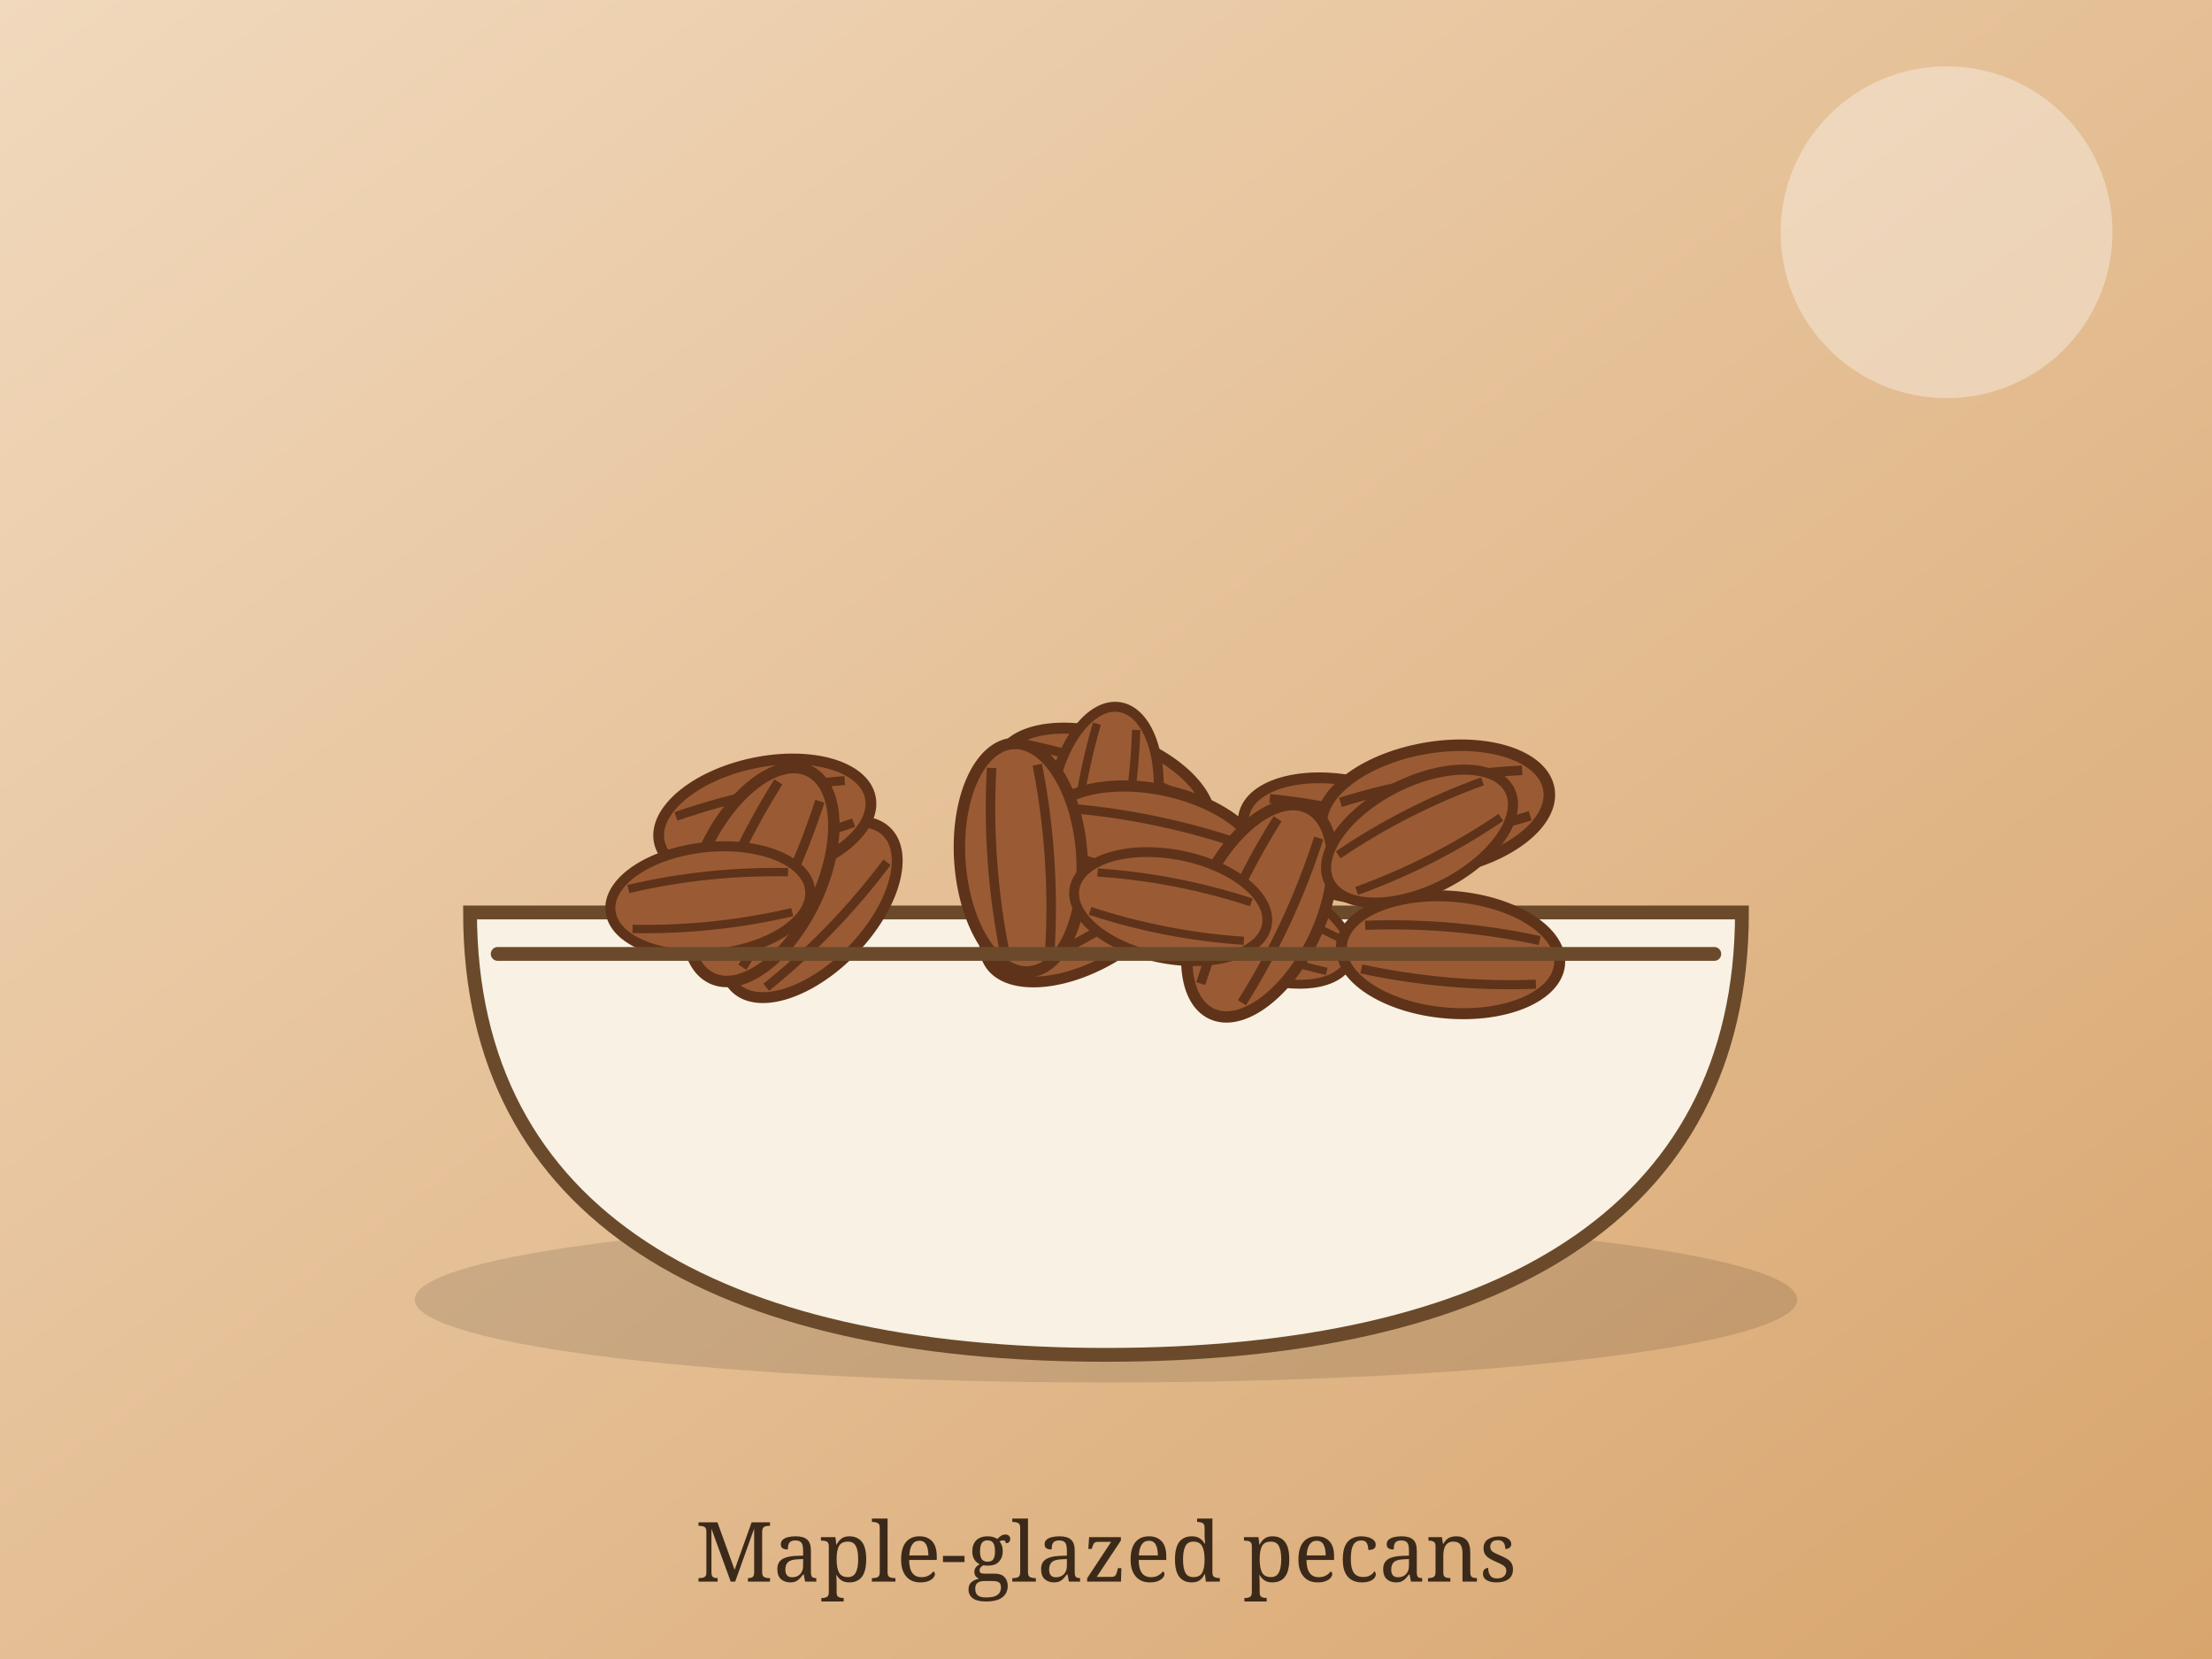
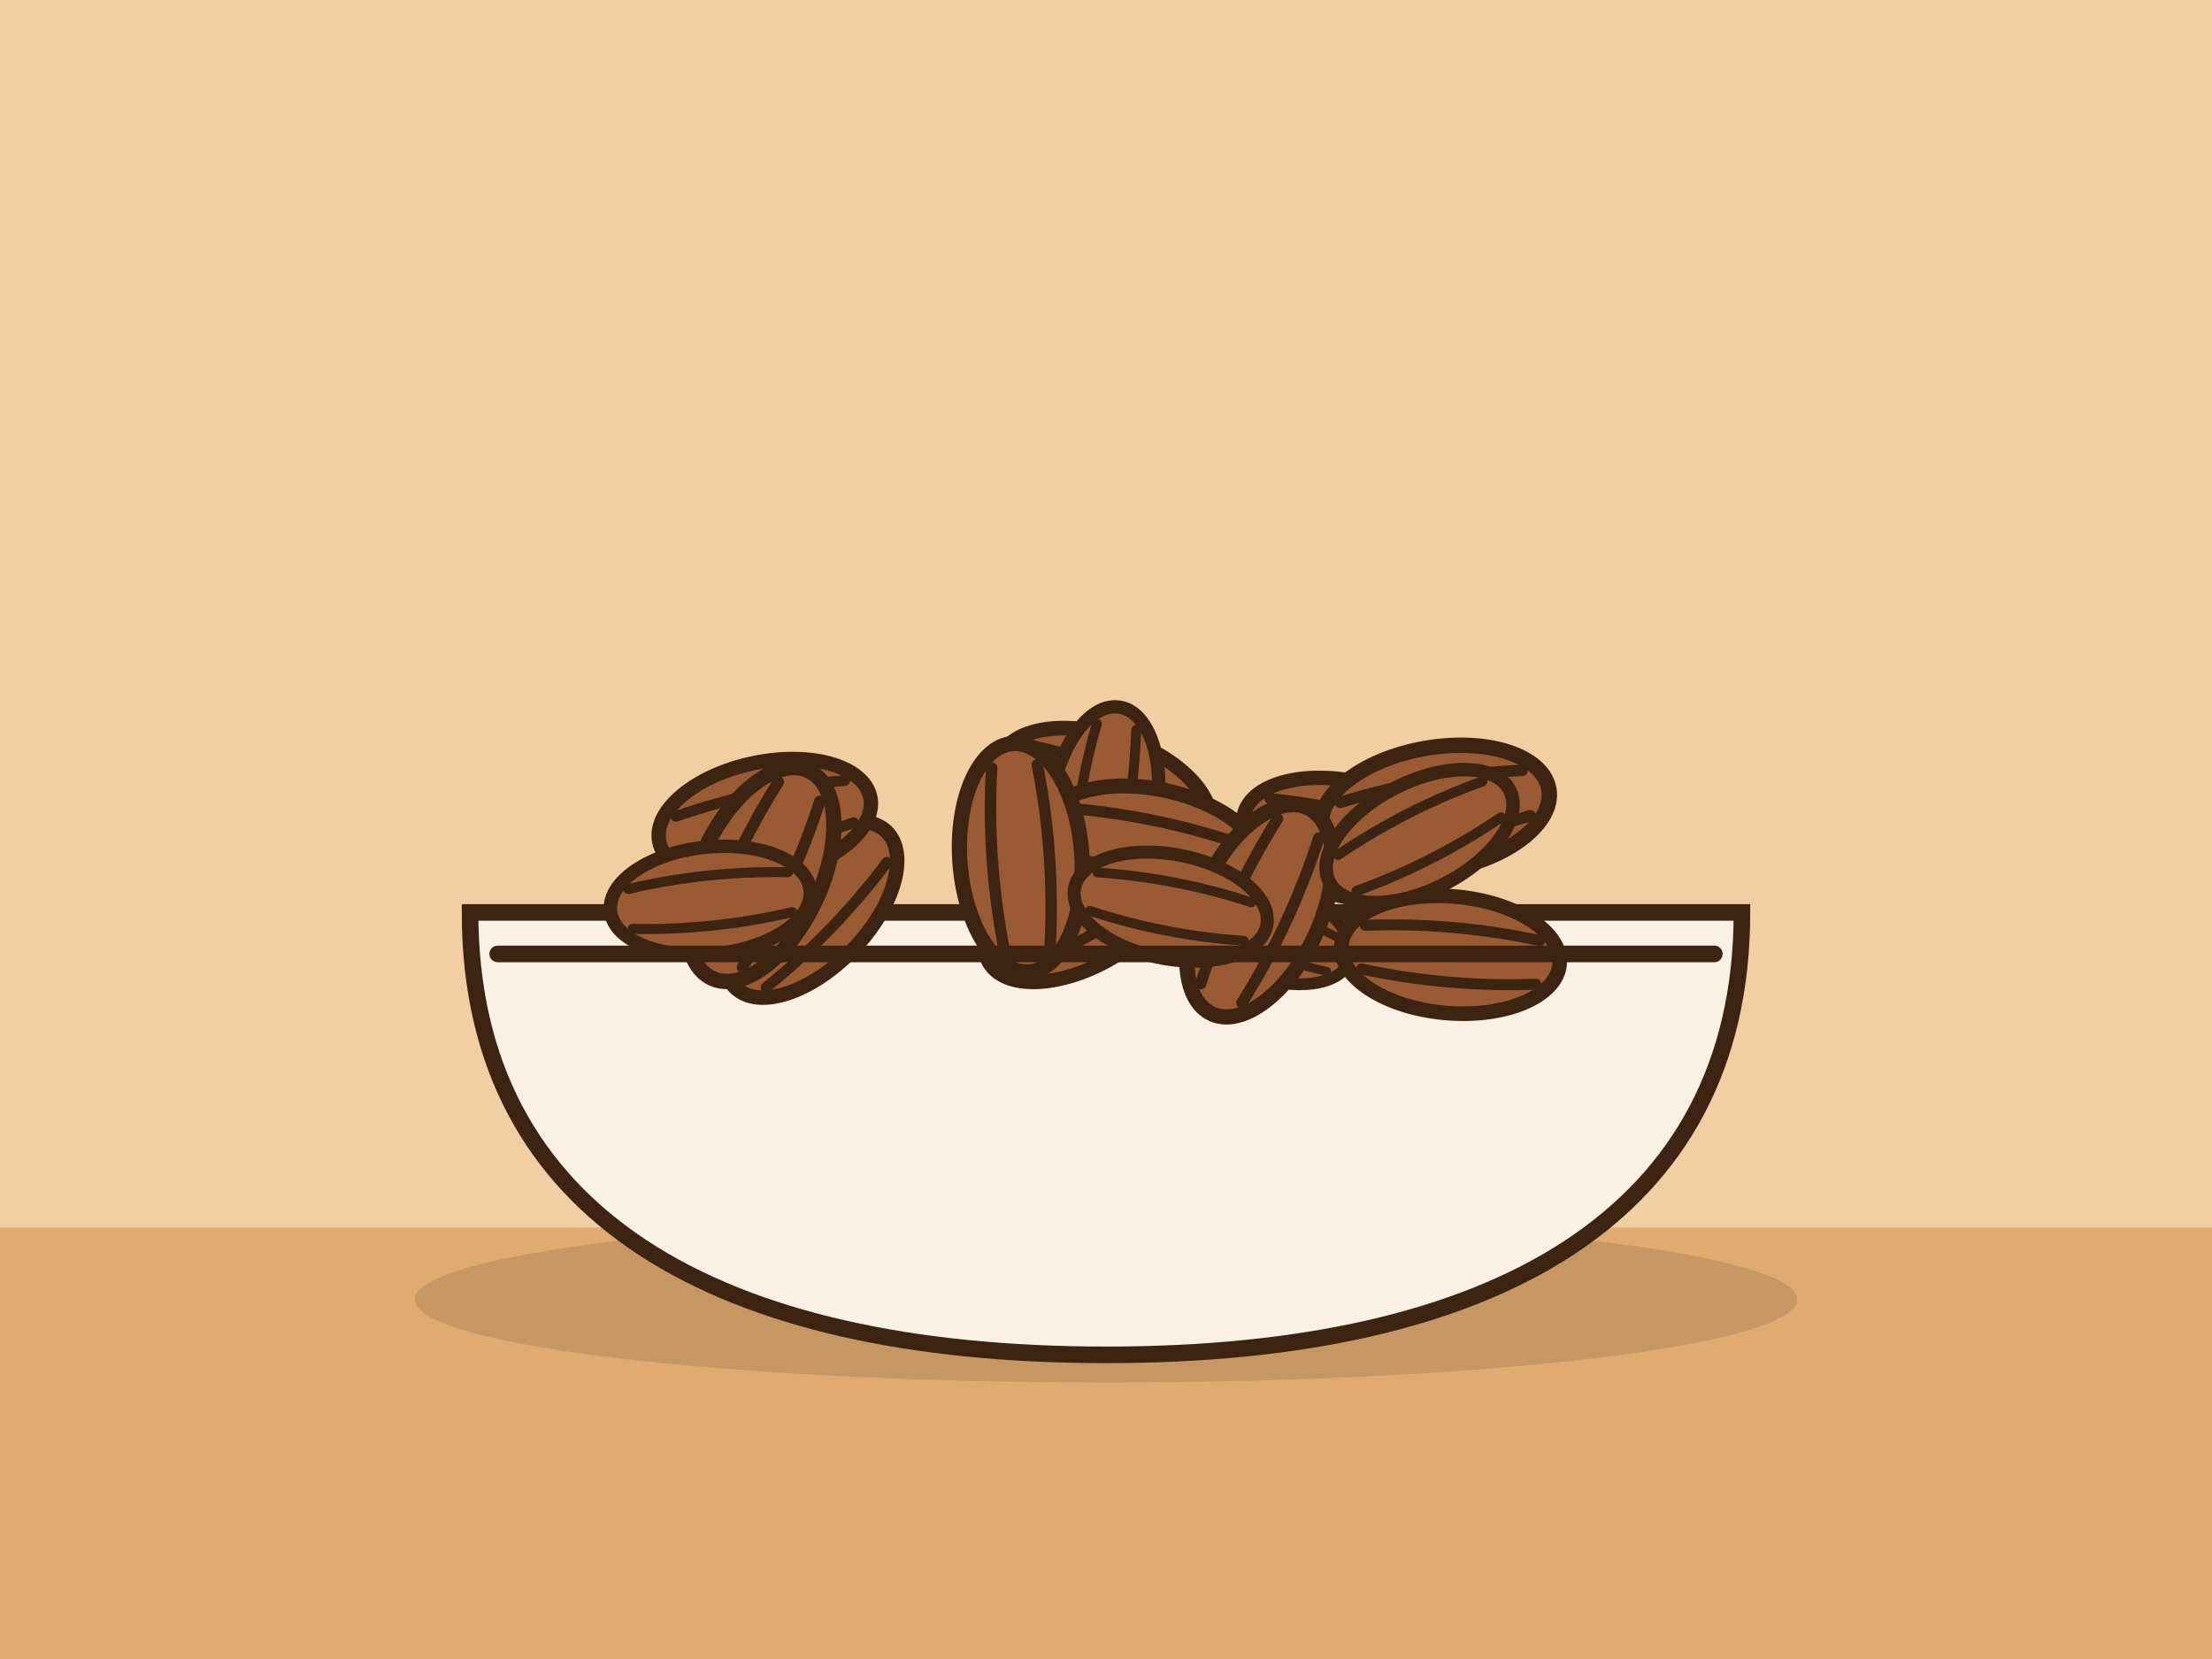
<svg xmlns="http://www.w3.org/2000/svg" width="800" height="600" viewBox="0 0 800 600" role="img" aria-hidden="true">
-   <defs>
-     <linearGradient id="bg" x1="0" y1="0" x2="1" y2="1">
-       <stop offset="0" stop-color="#f1d9bd" />
-       <stop offset="1" stop-color="#d8a56d" />
-     </linearGradient>
-   </defs>
-   <rect width="800" height="600" fill="url(#bg)" />
-   <circle cx="704" cy="84" r="60" fill="#fff" opacity=".35" />
+   <rect width="800" height="600" fill="#f2cfa3" />
+   <rect y="444" width="800" height="156" fill="#e0ab70" />
  <ellipse cx="400" cy="470" rx="250" ry="30" fill="#000" opacity=".12" />
-   <path d="M170 330H630C630 440 540 490 400 490 260 490 170 440 170 330Z" fill="#f8f1e4" stroke="#6b4a2b" stroke-width="5" />
+   <path d="M170 330H630C630 440 540 490 400 490 260 490 170 440 170 330Z" fill="#f8f1e4" stroke="#3d2412" stroke-width="6" />
  <g transform="translate(391.5 328.6) rotate(60) scale(1.30)">
-     <ellipse rx="16" ry="30" fill="#9a5b34" stroke="#5e3319" stroke-width="3" />
-     <path d="M-6-24C-8-8-8 8-6 24M6-24C8-8 8 8 6 24" stroke="#5e3319" stroke-width="2.5" fill="none" />
+     <ellipse rx="16" ry="30" fill="#9a5b34" stroke="#3d2412" stroke-width="4" stroke-linejoin="round" />
+     <path d="M-6-24C-8-8-8 8-6 24M6-24C8-8 8 8 6 24" stroke="#3d2412" stroke-width="3" stroke-linecap="round" fill="none" />
  </g>
  <g transform="translate(399.4 287.3) rotate(109) scale(1.33)">
-     <ellipse rx="16" ry="30" fill="#9a5b34" stroke="#5e3319" stroke-width="3" />
-     <path d="M-6-24C-8-8-8 8-6 24M6-24C8-8 8 8 6 24" stroke="#5e3319" stroke-width="2.5" fill="none" />
+     <ellipse rx="16" ry="30" fill="#9a5b34" stroke="#3d2412" stroke-width="4" stroke-linejoin="round" />
+     <path d="M-6-24C-8-8-8 8-6 24M6-24C8-8 8 8 6 24" stroke="#3d2412" stroke-width="3" stroke-linecap="round" fill="none" />
  </g>
  <g transform="translate(399.3 291.3) rotate(189) scale(1.20)">
-     <ellipse rx="16" ry="30" fill="#9a5b34" stroke="#5e3319" stroke-width="3" />
-     <path d="M-6-24C-8-8-8 8-6 24M6-24C8-8 8 8 6 24" stroke="#5e3319" stroke-width="2.5" fill="none" />
+     <ellipse rx="16" ry="30" fill="#9a5b34" stroke="#3d2412" stroke-width="4" stroke-linejoin="round" />
+     <path d="M-6-24C-8-8-8 8-6 24M6-24C8-8 8 8 6 24" stroke="#3d2412" stroke-width="3" stroke-linecap="round" fill="none" />
  </g>
  <g transform="translate(416.9 307.0) rotate(282) scale(1.35)">
-     <ellipse rx="16" ry="30" fill="#9a5b34" stroke="#5e3319" stroke-width="3" />
-     <path d="M-6-24C-8-8-8 8-6 24M6-24C8-8 8 8 6 24" stroke="#5e3319" stroke-width="2.5" fill="none" />
+     <ellipse rx="16" ry="30" fill="#9a5b34" stroke="#3d2412" stroke-width="4" stroke-linejoin="round" />
+     <path d="M-6-24C-8-8-8 8-6 24M6-24C8-8 8 8 6 24" stroke="#3d2412" stroke-width="3" stroke-linecap="round" fill="none" />
  </g>
  <g transform="translate(293.3 329.0) rotate(44) scale(1.31)">
-     <ellipse rx="16" ry="30" fill="#9a5b34" stroke="#5e3319" stroke-width="3" />
-     <path d="M-6-24C-8-8-8 8-6 24M6-24C8-8 8 8 6 24" stroke="#5e3319" stroke-width="2.5" fill="none" />
+     <ellipse rx="16" ry="30" fill="#9a5b34" stroke="#3d2412" stroke-width="4" stroke-linejoin="round" />
+     <path d="M-6-24C-8-8-8 8-6 24M6-24C8-8 8 8 6 24" stroke="#3d2412" stroke-width="3" stroke-linecap="round" fill="none" />
  </g>
  <g transform="translate(457.9 336.5) rotate(110) scale(1.07)">
-     <ellipse rx="16" ry="30" fill="#9a5b34" stroke="#5e3319" stroke-width="3" />
-     <path d="M-6-24C-8-8-8 8-6 24M6-24C8-8 8 8 6 24" stroke="#5e3319" stroke-width="2.5" fill="none" />
+     <ellipse rx="16" ry="30" fill="#9a5b34" stroke="#3d2412" stroke-width="4" stroke-linejoin="round" />
+     <path d="M-6-24C-8-8-8 8-6 24M6-24C8-8 8 8 6 24" stroke="#3d2412" stroke-width="3" stroke-linecap="round" fill="none" />
  </g>
  <g transform="translate(369.2 310.2) rotate(176) scale(1.38)">
-     <ellipse rx="16" ry="30" fill="#9a5b34" stroke="#5e3319" stroke-width="3" />
-     <path d="M-6-24C-8-8-8 8-6 24M6-24C8-8 8 8 6 24" stroke="#5e3319" stroke-width="2.5" fill="none" />
+     <ellipse rx="16" ry="30" fill="#9a5b34" stroke="#3d2412" stroke-width="4" stroke-linejoin="round" />
+     <path d="M-6-24C-8-8-8 8-6 24M6-24C8-8 8 8 6 24" stroke="#3d2412" stroke-width="3" stroke-linecap="round" fill="none" />
  </g>
  <g transform="translate(276.6 296.4) rotate(258) scale(1.30)">
-     <ellipse rx="16" ry="30" fill="#9a5b34" stroke="#5e3319" stroke-width="3" />
-     <path d="M-6-24C-8-8-8 8-6 24M6-24C8-8 8 8 6 24" stroke="#5e3319" stroke-width="2.5" fill="none" />
+     <ellipse rx="16" ry="30" fill="#9a5b34" stroke="#3d2412" stroke-width="4" stroke-linejoin="round" />
+     <path d="M-6-24C-8-8-8 8-6 24M6-24C8-8 8 8 6 24" stroke="#3d2412" stroke-width="3" stroke-linecap="round" fill="none" />
  </g>
  <g transform="translate(524.6 345.3) rotate(95) scale(1.32)">
-     <ellipse rx="16" ry="30" fill="#9a5b34" stroke="#5e3319" stroke-width="3" />
-     <path d="M-6-24C-8-8-8 8-6 24M6-24C8-8 8 8 6 24" stroke="#5e3319" stroke-width="2.5" fill="none" />
+     <ellipse rx="16" ry="30" fill="#9a5b34" stroke="#3d2412" stroke-width="4" stroke-linejoin="round" />
+     <path d="M-6-24C-8-8-8 8-6 24M6-24C8-8 8 8 6 24" stroke="#3d2412" stroke-width="3" stroke-linecap="round" fill="none" />
  </g>
  <g transform="translate(275.0 316.3) rotate(25) scale(1.38)">
-     <ellipse rx="16" ry="30" fill="#9a5b34" stroke="#5e3319" stroke-width="3" />
-     <path d="M-6-24C-8-8-8 8-6 24M6-24C8-8 8 8 6 24" stroke="#5e3319" stroke-width="2.5" fill="none" />
+     <ellipse rx="16" ry="30" fill="#9a5b34" stroke="#3d2412" stroke-width="4" stroke-linejoin="round" />
+     <path d="M-6-24C-8-8-8 8-6 24M6-24C8-8 8 8 6 24" stroke="#3d2412" stroke-width="3" stroke-linecap="round" fill="none" />
  </g>
  <g transform="translate(487.9 303.4) rotate(283) scale(1.30)">
-     <ellipse rx="16" ry="30" fill="#9a5b34" stroke="#5e3319" stroke-width="3" />
-     <path d="M-6-24C-8-8-8 8-6 24M6-24C8-8 8 8 6 24" stroke="#5e3319" stroke-width="2.5" fill="none" />
+     <ellipse rx="16" ry="30" fill="#9a5b34" stroke="#3d2412" stroke-width="4" stroke-linejoin="round" />
+     <path d="M-6-24C-8-8-8 8-6 24M6-24C8-8 8 8 6 24" stroke="#3d2412" stroke-width="3" stroke-linecap="round" fill="none" />
  </g>
  <g transform="translate(256.9 325.7) rotate(84) scale(1.21)">
-     <ellipse rx="16" ry="30" fill="#9a5b34" stroke="#5e3319" stroke-width="3" />
-     <path d="M-6-24C-8-8-8 8-6 24M6-24C8-8 8 8 6 24" stroke="#5e3319" stroke-width="2.5" fill="none" />
+     <ellipse rx="16" ry="30" fill="#9a5b34" stroke="#3d2412" stroke-width="4" stroke-linejoin="round" />
+     <path d="M-6-24C-8-8-8 8-6 24M6-24C8-8 8 8 6 24" stroke="#3d2412" stroke-width="3" stroke-linecap="round" fill="none" />
  </g>
  <g transform="translate(519.1 292.6) rotate(80) scale(1.39)">
-     <ellipse rx="16" ry="30" fill="#9a5b34" stroke="#5e3319" stroke-width="3" />
-     <path d="M-6-24C-8-8-8 8-6 24M6-24C8-8 8 8 6 24" stroke="#5e3319" stroke-width="2.5" fill="none" />
+     <ellipse rx="16" ry="30" fill="#9a5b34" stroke="#3d2412" stroke-width="4" stroke-linejoin="round" />
+     <path d="M-6-24C-8-8-8 8-6 24M6-24C8-8 8 8 6 24" stroke="#3d2412" stroke-width="3" stroke-linecap="round" fill="none" />
  </g>
  <g transform="translate(455.6 329.4) rotate(25) scale(1.37)">
-     <ellipse rx="16" ry="30" fill="#9a5b34" stroke="#5e3319" stroke-width="3" />
-     <path d="M-6-24C-8-8-8 8-6 24M6-24C8-8 8 8 6 24" stroke="#5e3319" stroke-width="2.5" fill="none" />
+     <ellipse rx="16" ry="30" fill="#9a5b34" stroke="#3d2412" stroke-width="4" stroke-linejoin="round" />
+     <path d="M-6-24C-8-8-8 8-6 24M6-24C8-8 8 8 6 24" stroke="#3d2412" stroke-width="3" stroke-linecap="round" fill="none" />
  </g>
  <g transform="translate(423.4 327.9) rotate(101) scale(1.18)">
-     <ellipse rx="16" ry="30" fill="#9a5b34" stroke="#5e3319" stroke-width="3" />
-     <path d="M-6-24C-8-8-8 8-6 24M6-24C8-8 8 8 6 24" stroke="#5e3319" stroke-width="2.5" fill="none" />
+     <ellipse rx="16" ry="30" fill="#9a5b34" stroke="#3d2412" stroke-width="4" stroke-linejoin="round" />
+     <path d="M-6-24C-8-8-8 8-6 24M6-24C8-8 8 8 6 24" stroke="#3d2412" stroke-width="3" stroke-linecap="round" fill="none" />
  </g>
  <g transform="translate(513.4 302.4) rotate(63) scale(1.22)">
-     <ellipse rx="16" ry="30" fill="#9a5b34" stroke="#5e3319" stroke-width="3" />
-     <path d="M-6-24C-8-8-8 8-6 24M6-24C8-8 8 8 6 24" stroke="#5e3319" stroke-width="2.5" fill="none" />
+     <ellipse rx="16" ry="30" fill="#9a5b34" stroke="#3d2412" stroke-width="4" stroke-linejoin="round" />
+     <path d="M-6-24C-8-8-8 8-6 24M6-24C8-8 8 8 6 24" stroke="#3d2412" stroke-width="3" stroke-linecap="round" fill="none" />
  </g>
-   <path d="M180 345H620" stroke="#6b4a2b" stroke-width="5" stroke-linecap="round" />
-   <text x="400" y="572" text-anchor="middle" font-family="Georgia,serif" font-size="30" fill="#3b2a1a">Maple-glazed pecans</text>
+   <path d="M180 345H620" stroke="#3d2412" stroke-width="6" stroke-linecap="round" />
</svg>
